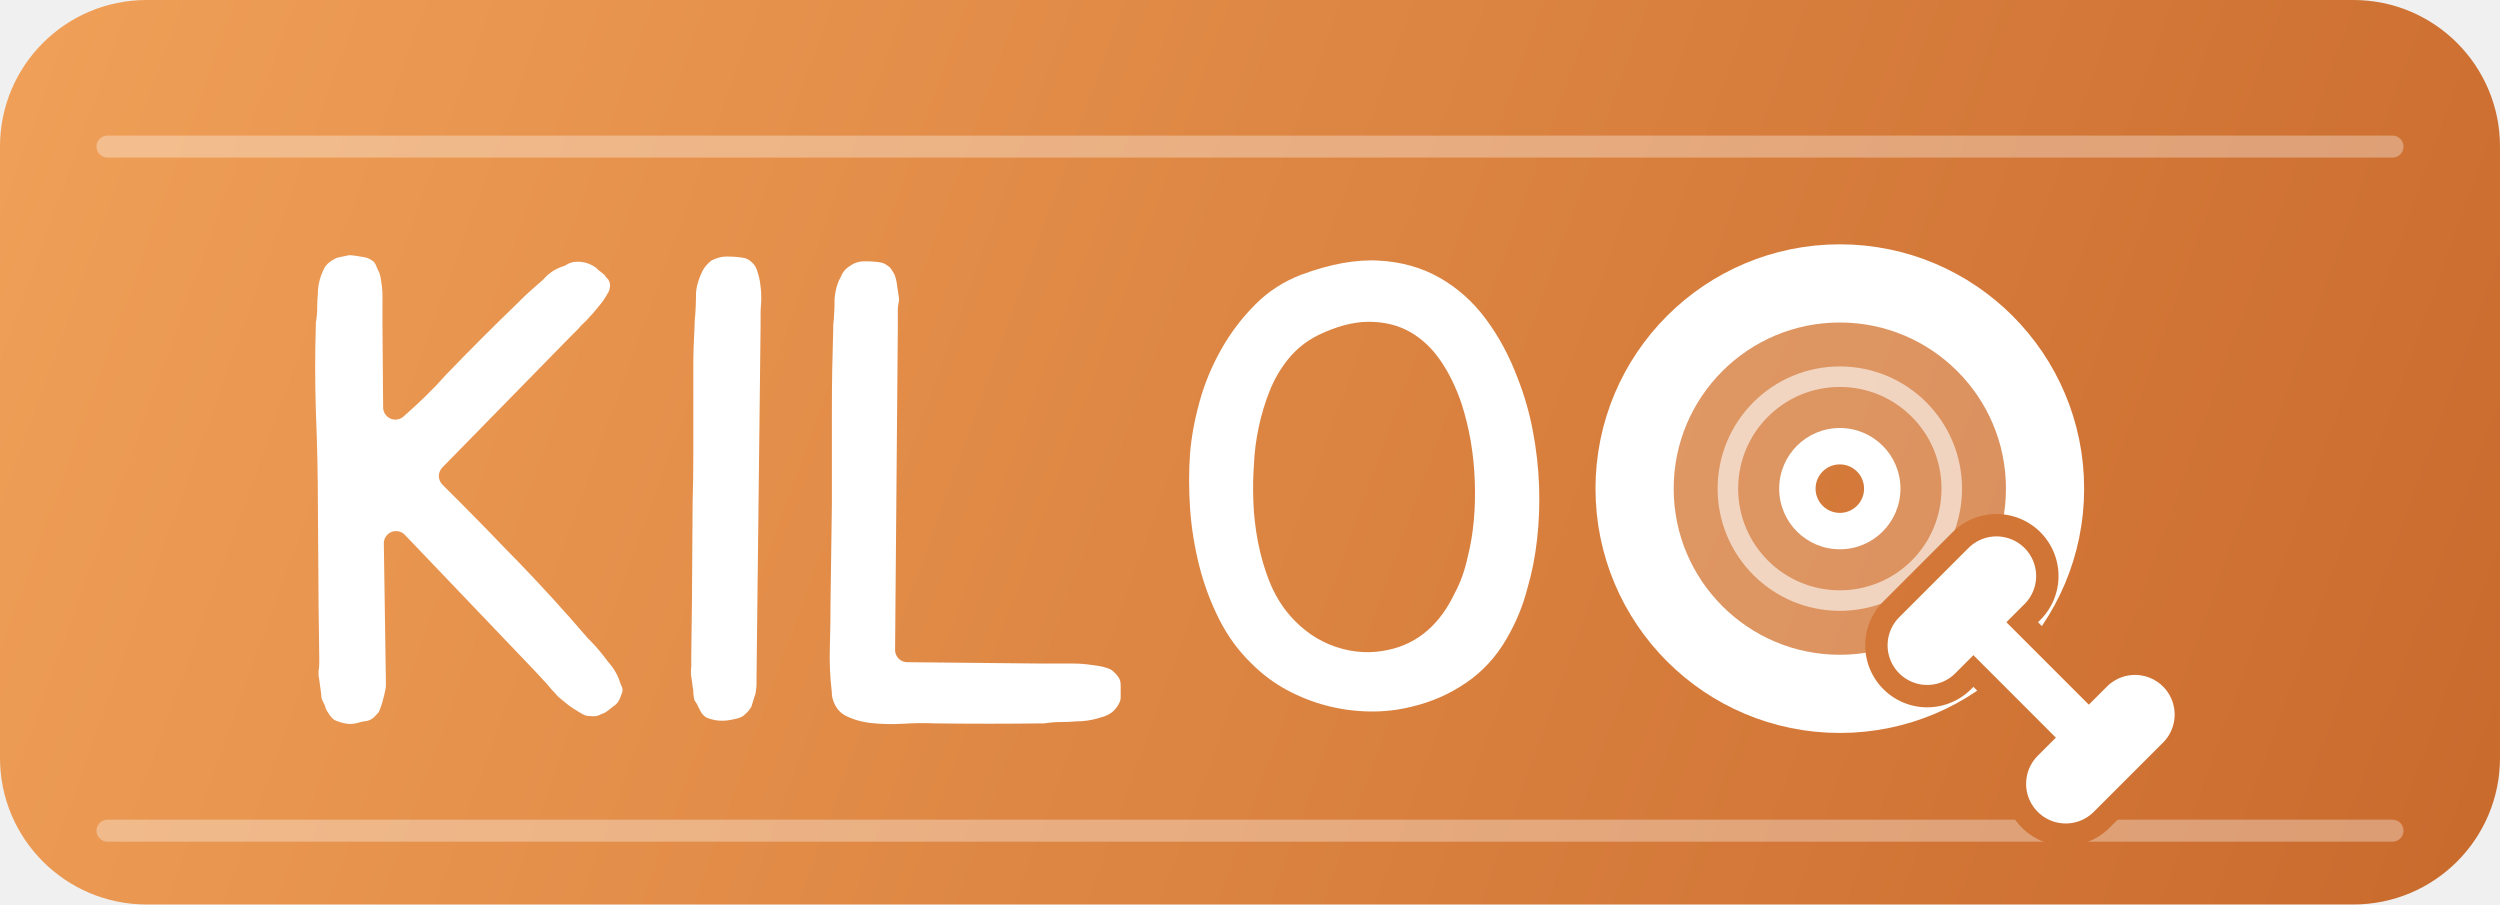
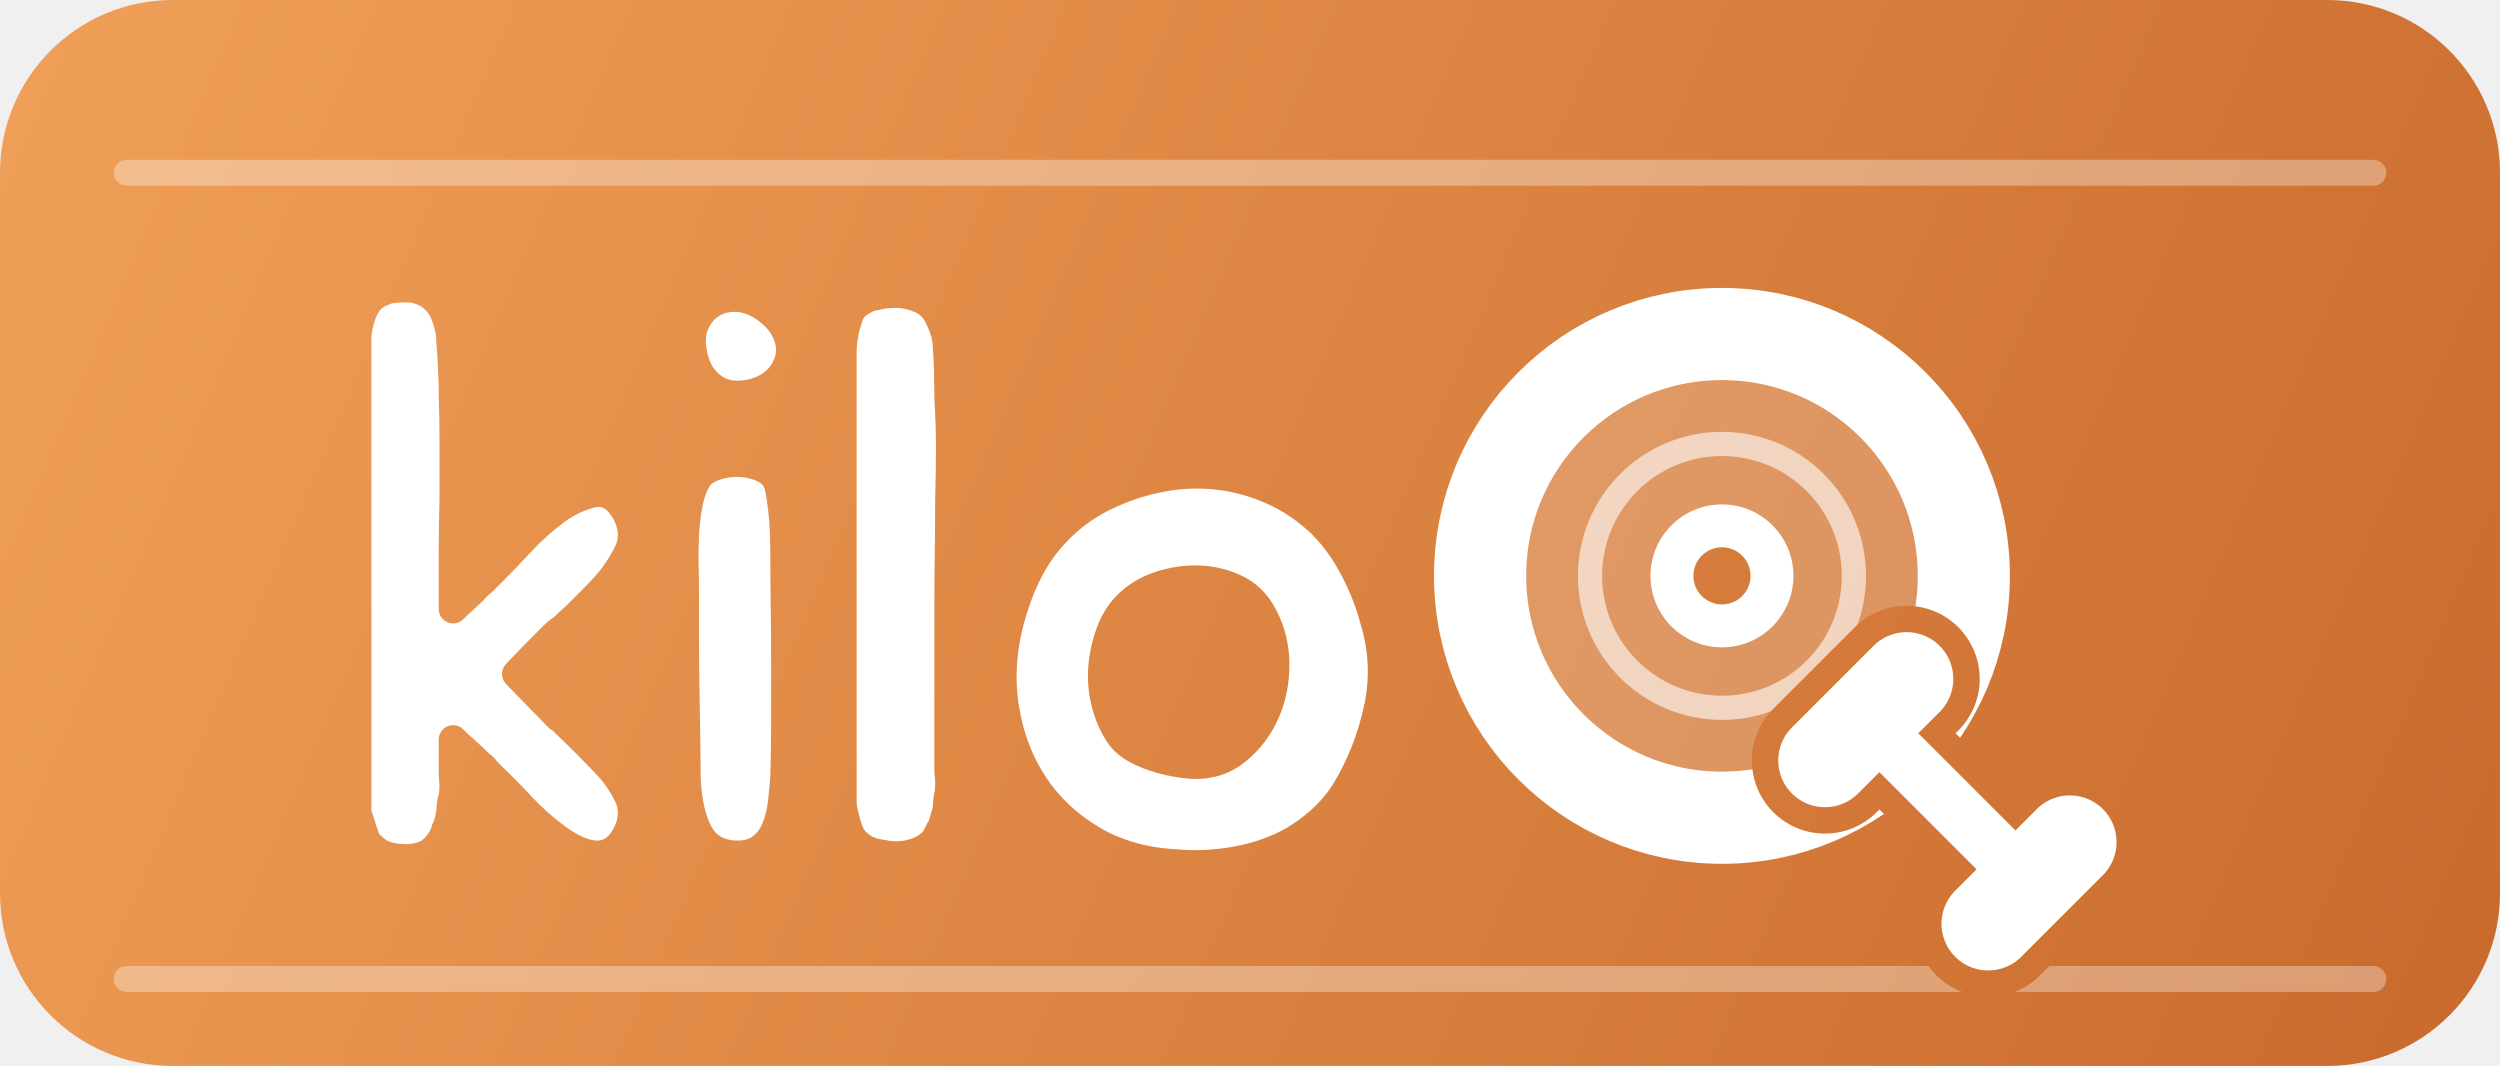
- <svg xmlns="http://www.w3.org/2000/svg" viewBox="-445.85 -359.56 3679.2 1331.12" role="img" aria-label="KILOQ（きろく）">
+ <svg xmlns="http://www.w3.org/2000/svg" viewBox="-445.85 -359.56 3121.88 1331.12" role="img" aria-label="kiloQ（きろく）">
  <defs>
-     <linearGradient id="g" gradientUnits="userSpaceOnUse" x1="-445.85" y1="-359.56" x2="3233.35" y2="971.56">
+     <linearGradient id="g" gradientUnits="userSpaceOnUse" x1="-445.85" y1="-359.56" x2="2676.02" y2="971.56">
      <stop offset="0" stop-color="#f0a058" />
      <stop offset="1" stop-color="#c96a2d" />
    </linearGradient>
  </defs>
-   <rect x="-445.85" y="-359.56" width="3679.2" height="1331.12" rx="215.74" fill="url(#g)" />
-   <path d="M-287.65 -143.82H3075.14" stroke="#ffffff" stroke-opacity="0.33" stroke-width="32.36" stroke-linecap="round" />
-   <path d="M-287.65 862.94H3075.14" stroke="#ffffff" stroke-opacity="0.33" stroke-width="32.36" stroke-linecap="round" />
+   <rect x="-445.85" y="-359.56" width="3121.88" height="1331.12" rx="215.74" fill="url(#g)" />
+   <path d="M-287.65 -143.82H2517.82" stroke="#ffffff" stroke-opacity="0.33" stroke-width="32.36" stroke-linecap="round" />
+   <path d="M-287.65 862.94H2517.82" stroke="#ffffff" stroke-opacity="0.33" stroke-width="32.36" stroke-linecap="round" />
  <g fill="#ffffff" stroke="url(#g)" stroke-width="35.96" stroke-linejoin="round">
-     <path d="M484.0 640Q492.0 655 485.0 670Q480.0 686 468.0 694Q462.0 699 457.0 702.5Q452.0 706 446.0 708Q435.0 714 420.0 712Q414.0 712 409.0 710.0Q404.0 708 399.0 705Q394.0 702 388.5 698.5Q383.0 695 378.0 691Q372.0 686 367.0 682.0Q362.0 678 358.0 673Q353.0 668 349.0 663.0Q345.0 658 341.0 654L329.0 641L137.0 440L140.0 641V650Q140.0 654 139.0 658.5Q138.0 663 137.0 668Q134.0 681 130.0 691Q128.0 697 124.5 701.0Q121.0 705 117.0 709Q106.0 719 91.0 720Q76.0 725 63.5 723.5Q51.0 722 38.0 716Q28.0 710 20.0 696Q18.0 692 17.0 691Q17.0 690 15.0 684Q9.0 674 9.0 664Q8.0 658 7.5 653.0Q7.0 648 6.0 642Q5.0 638 5.0 634.0Q5.0 630 5.0 626Q6.0 621 6.0 617.5Q6.0 614 6.0 609L5.0 530L4.0 383Q4.0 319 1.0 245Q0.0 209 0.0 181.0Q0.0 153 1.0 118V114Q3.0 103 3.0 92.5Q3.0 82 4.0 72Q4.0 52 13.0 32Q19.0 17 34.0 8Q42.0 3 49.5 1.5Q57.0 0 66.0 -2Q73.0 -2 79.5 -1.0Q86.0 0 92.0 1Q105.0 3 116.0 12Q119.0 15 121.5 19.0Q124.0 23 126.0 29Q131.0 37 133.0 52Q134.0 58 134.5 64.0Q135.0 70 135.0 77V118L136.0 240Q152.0 226 167.5 211.0Q183.0 196 198.0 179Q225.0 151 251.5 124.5Q278.0 98 305.0 72L308.0 69Q316.0 61 324.5 53.5Q333.0 46 341.0 39Q356.0 22 378.0 15Q392.0 6 411.0 8Q420.0 9 427.5 12.0Q435.0 15 442.0 20Q447.0 25 452.0 28.5Q457.0 32 460.0 37Q468.0 44 470.0 58Q470.0 69 466.0 78Q463.0 83 460.0 88.0Q457.0 93 453.0 98Q448.0 104 444.0 109.0Q440.0 114 435.0 119Q431.0 124 426.5 128.0Q422.0 132 418.0 137L405.0 150L218.0 341Q233.0 356 249.5 372.5Q266.0 389 281.0 404.5Q296.0 420 309.0 433.5Q322.0 447 331.0 456Q358.0 484 383.0 511.5Q408.0 539 432.0 567L435.0 570Q443.0 578 450.0 586.5Q457.0 595 463.0 603Q478.0 620 484.0 640Z" />
-     <path d="M553.487 606 554.487 527 555.487 380Q556.487 348 556.487 314.0Q556.487 280 556.487 244Q556.487 208 556.487 180.0Q556.487 152 558.487 117V113Q559.487 103 559.987 92.5Q560.487 82 560.487 71Q561.487 53 571.487 32Q578.487 18 592.487 8Q608.487 0 623.487 0Q631.487 0 637.987 0.5Q644.487 1 650.487 2Q663.487 4 673.487 14Q679.487 19 684.487 30Q686.487 36 687.987 41.5Q689.487 47 690.487 53Q691.487 60 691.987 66.0Q692.487 72 692.487 78Q692.487 85 691.987 90.5Q691.487 96 691.487 102V119L685.487 638V648Q685.487 651 684.987 655.5Q684.487 660 683.487 666Q681.487 671 679.987 676.5Q678.487 682 676.487 688Q673.487 693 669.987 697.5Q666.487 702 661.487 706Q653.487 714 635.487 717Q608.487 723 584.487 712Q572.487 704 567.487 692Q564.487 689 564.487 686Q563.487 684 562.487 683.0Q561.487 682 560.487 680Q558.487 675 557.487 669.5Q556.487 664 556.487 658Q555.487 653 554.987 648.0Q554.487 643 553.487 638Q552.487 630 553.487 621Z" />
-     <path d="M1219.408 636Q1221.408 641 1221.408 650.5Q1221.408 660 1221.408 666Q1221.408 674 1218.408 681.0Q1215.408 688 1210.408 694Q1201.408 706 1184.408 712Q1160.408 720 1139.408 720Q1128.408 721 1116.408 721.0Q1104.408 721 1092.408 723H1088.408Q1011.408 724 929.408 723Q909.408 722 884.408 723.5Q859.408 725 835.408 722.5Q811.408 720 791.908 710.5Q772.408 701 764.408 680Q762.408 675 761.408 670.5Q760.408 666 760.408 661Q756.408 627 757.408 594.0Q758.408 561 758.408 529L760.408 384V250Q760.408 214 760.908 186.0Q761.408 158 762.408 124V119Q763.408 109 763.908 99.0Q764.408 89 764.408 79Q766.408 56 775.408 40Q781.408 25 796.408 16Q809.408 7 827.408 7Q834.408 7 840.908 7.5Q847.408 8 853.408 9Q859.408 10 864.908 13.0Q870.408 16 876.408 21Q882.408 28 887.408 38Q891.408 49 892.408 60Q893.408 67 894.408 73.0Q895.408 79 895.408 85Q893.408 91 893.408 97.0Q893.408 103 893.408 108V126L889.408 597L1087.408 599H1134.408Q1140.408 599 1147.408 599.5Q1154.408 600 1161.408 601Q1169.408 602 1175.408 603.0Q1181.408 604 1187.408 606Q1198.408 609 1205.408 616Q1216.408 626 1219.408 636Z" />
-     <path d="M1462.628 28Q1529.628 3 1584.128 6.0Q1638.628 9 1681.628 33.5Q1724.628 58 1755.128 99.0Q1785.628 140 1804.628 191Q1819.628 229 1827.628 271.0Q1835.628 313 1837.128 354.5Q1838.628 396 1834.128 436.0Q1829.628 476 1819.628 510Q1813.628 533 1805.628 552.0Q1797.628 571 1786.628 590Q1761.628 633 1722.128 660.0Q1682.628 687 1635.628 698Q1603.628 706 1569.628 705.5Q1535.628 705 1502.628 696.5Q1469.628 688 1439.128 671.5Q1408.628 655 1383.628 630Q1352.628 600 1332.628 560.5Q1312.628 521 1301.628 477.5Q1290.628 434 1287.628 390.0Q1284.628 346 1287.628 306Q1290.628 269 1302.128 227.0Q1313.628 185 1335.628 146.0Q1357.628 107 1389.128 75.5Q1420.628 44 1462.628 28ZM1696.628 456Q1708.628 409 1706.628 350.0Q1704.628 291 1687.628 239Q1676.628 207 1660.128 182.5Q1643.628 158 1621.128 145.0Q1598.628 132 1568.628 132.0Q1538.628 132 1501.628 150Q1479.628 161 1464.128 180.0Q1448.628 199 1439.128 223.0Q1429.628 247 1424.128 273.0Q1418.628 299 1417.628 323Q1415.628 349 1416.628 377.5Q1417.628 406 1423.128 434.5Q1428.628 463 1438.628 488.5Q1448.628 514 1465.628 534Q1491.628 564 1526.128 575.5Q1560.628 587 1594.628 579Q1649.628 567 1678.628 506Q1690.628 484 1696.628 456Z" />
+     <path d="M199.0 482Q221.0 505 231.5 515.5Q242.0 526 246.5 531.0Q251.0 536 253.0 537.0Q255.0 538 260.0 543.0Q265.0 548 276.0 558.5Q287.0 569 309.0 592Q327.0 610 338.5 633.5Q350.0 657 336.0 684Q328.0 698 318.0 703.5Q308.0 709 296.5 708.0Q285.0 707 272.5 701.0Q260.0 695 248.0 686Q225.0 669 204.0 646.5Q183.0 624 170.0 612Q161.0 603 159.0 600Q157.0 598 155.0 596.5Q153.0 595 151.0 593Q144.0 586 136.0 579.0Q128.0 572 120.0 564V603Q120.0 614 121.0 619Q121.0 629 120.0 634Q117.0 645 117.0 655Q116.0 660 115.0 664.5Q114.0 669 112.0 674Q111.0 676 110.5 677.0Q110.0 678 110.0 680Q109.0 682 108.5 683.0Q108.0 684 107.0 686Q102.0 696 91.0 705Q72.0 716 44.0 711Q29.0 708 21.0 700Q12.0 694 9.0 683Q7.0 678 5.5 672.5Q4.0 667 2.0 662Q0.0 657 0.0 652.5Q0.0 648 0.0 645V76Q0.0 70 0.0 64.0Q0.0 58 1.0 52Q2.0 46 3.5 40.5Q5.0 35 7.0 30Q11.0 20 17.0 14Q22.0 9 27.5 6.5Q33.0 4 38.0 2Q43.0 1 49.5 0.5Q56.0 0 62.0 0Q76.0 0 90.0 8Q103.0 17 109.0 31Q117.0 50 117.0 68Q118.0 78 119.0 98.5Q120.0 119 120.0 129V133Q121.0 166 121.0 196.0Q121.0 226 121.0 261Q120.0 296 120.0 327.5Q120.0 359 120.0 390V401Q128.0 393 136.0 386.0Q144.0 379 151.0 371Q155.0 368 159.0 364L170.0 353Q183.0 340 204.0 317.5Q225.0 295 248.0 278Q273.0 260 296.5 256.0Q320.0 252 336.0 280Q350.0 307 338.5 330.5Q327.0 354 309.0 374Q287.0 397 276.0 407.5Q265.0 418 260.0 422.5Q255.0 427 253.0 428.0Q251.0 429 246.5 433.5Q242.0 438 231.5 448.5Q221.0 459 199.0 482Z" />
+     <path d="M534.074 333Q534.074 361 534.574 396.0Q535.074 431 535.074 468.5Q535.074 506 535.074 542.5Q535.074 579 534.074 610Q533.074 625 531.074 642.5Q529.074 660 523.074 675.0Q517.074 690 504.574 699.5Q492.074 709 471.074 708Q440.074 706 426.574 681.0Q413.074 656 411.074 611Q411.074 588 410.574 558.0Q410.074 528 409.574 497.0Q409.074 466 409.074 436.5Q409.074 407 409.074 383Q409.074 369 408.574 349.0Q408.074 329 409.074 308.0Q410.074 287 414.074 267.5Q418.074 248 427.074 235Q434.074 227 447.074 222.5Q460.074 218 474.574 218.0Q489.074 218 502.574 223.0Q516.074 228 522.074 237Q526.074 243 528.074 254.0Q530.074 265 531.574 278.5Q533.074 292 533.574 306.5Q534.074 321 534.074 333ZM496.074 131Q465.074 139 444.574 124.5Q424.074 110 419.074 81Q415.074 60 422.074 44.0Q429.074 28 443.074 19.5Q457.074 11 475.074 12.0Q493.074 13 511.074 26Q528.074 38 535.574 54.0Q543.074 70 540.574 85.0Q538.074 100 527.074 112.5Q516.074 125 496.074 131Z" />
+     <path d="M738.919 632Q737.919 637 737.419 641.5Q736.919 646 736.919 651L730.919 672Q728.919 676 727.919 677L724.919 683Q719.919 694 706.919 701Q682.919 713 655.919 707Q638.919 705 628.919 697Q618.919 690 614.919 680Q610.919 670 608.919 660Q605.919 650 605.919 642V82Q605.919 75 606.419 69.5Q606.919 64 607.919 59Q608.919 52 610.419 47.0Q611.919 42 613.919 36Q616.919 26 624.919 20Q636.919 11 647.919 10Q654.919 8 660.919 7.5Q666.919 7 674.919 7Q688.919 7 706.919 15Q720.919 23 726.919 37Q736.919 57 736.919 74Q737.919 84 738.419 104.0Q738.919 124 738.919 134V138Q740.919 170 740.919 199.5Q740.919 229 739.919 264Q739.919 298 739.419 329.5Q738.919 361 738.919 392V602Q738.919 606 739.419 609.5Q739.919 613 739.919 617Q739.919 627 738.919 632Z" />
+     <path d="M934.214 260Q967.214 244 1003.214 237.0Q1039.214 230 1074.714 234.0Q1110.214 238 1143.714 253.0Q1177.214 268 1205.214 295Q1228.214 318 1245.214 350.5Q1262.214 383 1270.214 414Q1287.214 469 1275.214 525.0Q1263.214 581 1234.214 629Q1220.214 651 1199.714 668.5Q1179.214 686 1156.214 697Q1126.214 711 1091.214 716.5Q1056.214 722 1023.214 719Q963.214 716 917.714 689.0Q872.214 662 844.714 620.0Q817.214 578 808.714 524.5Q800.214 471 815.214 415Q831.214 355 861.714 317.5Q892.214 280 934.214 260ZM964.214 394Q949.214 408 941.214 429.0Q933.214 450 931.214 472.5Q929.214 495 934.714 517.5Q940.214 540 952.214 558Q962.214 573 988.214 583.0Q1014.214 593 1042.214 595Q1074.214 597 1098.214 577.5Q1122.214 558 1134.714 529.0Q1147.214 500 1146.214 466.0Q1145.214 432 1128.214 404Q1116.214 384 1094.714 374.5Q1073.214 365 1049.714 364.5Q1026.214 364 1003.214 371.5Q980.214 379 964.214 394Z" />
  </g>
-   <circle cx="2261.78" cy="359.56" r="302.03" fill="#ffffff" fill-opacity="0.2" />
-   <circle cx="2261.78" cy="359.56" r="164.74" fill="none" stroke="#ffffff" stroke-opacity="0.6" stroke-width="30.2" />
-   <circle cx="2261.78" cy="359.56" r="302.03" fill="none" stroke="#ffffff" stroke-width="115.06" />
-   <circle cx="2261.78" cy="359.56" r="89.24" fill="#ffffff" />
-   <circle cx="2261.78" cy="359.56" r="35.69" fill="url(#g)" />
-   <path d="M2441.37 539.15L2645.23 743.01" stroke="url(#g)" stroke-width="134.54" stroke-linecap="round" />
-   <path d="M2492.34 488.18L2390.41 590.11" stroke="url(#g)" stroke-width="182.59" stroke-linecap="round" />
-   <path d="M2696.2 692.04L2594.27 793.97" stroke="url(#g)" stroke-width="182.59" stroke-linecap="round" />
-   <path d="M2441.37 539.15L2645.23 743.01" stroke="#ffffff" stroke-width="68.64" stroke-linecap="round" />
-   <path d="M2492.34 488.18L2390.41 590.11" stroke="#ffffff" stroke-width="116.69" stroke-linecap="round" />
-   <path d="M2696.2 692.04L2594.27 793.97" stroke="#ffffff" stroke-width="116.69" stroke-linecap="round" />
+   <circle cx="1704.46" cy="359.56" r="302.03" fill="#ffffff" fill-opacity="0.2" />
+   <circle cx="1704.46" cy="359.56" r="164.74" fill="none" stroke="#ffffff" stroke-opacity="0.6" stroke-width="30.2" />
+   <circle cx="1704.46" cy="359.56" r="302.03" fill="none" stroke="#ffffff" stroke-width="115.06" />
+   <circle cx="1704.46" cy="359.56" r="89.24" fill="#ffffff" />
+   <circle cx="1704.46" cy="359.56" r="35.69" fill="url(#g)" />
+   <path d="M1884.05 539.15L2087.91 743.01" stroke="url(#g)" stroke-width="134.54" stroke-linecap="round" />
+   <path d="M1935.01 488.18L1833.08 590.11" stroke="url(#g)" stroke-width="182.59" stroke-linecap="round" />
+   <path d="M2138.87 692.04L2036.94 793.97" stroke="url(#g)" stroke-width="182.59" stroke-linecap="round" />
+   <path d="M1884.05 539.15L2087.91 743.01" stroke="#ffffff" stroke-width="68.64" stroke-linecap="round" />
+   <path d="M1935.01 488.18L1833.08 590.11" stroke="#ffffff" stroke-width="116.69" stroke-linecap="round" />
+   <path d="M2138.87 692.04L2036.94 793.97" stroke="#ffffff" stroke-width="116.69" stroke-linecap="round" />
</svg>
